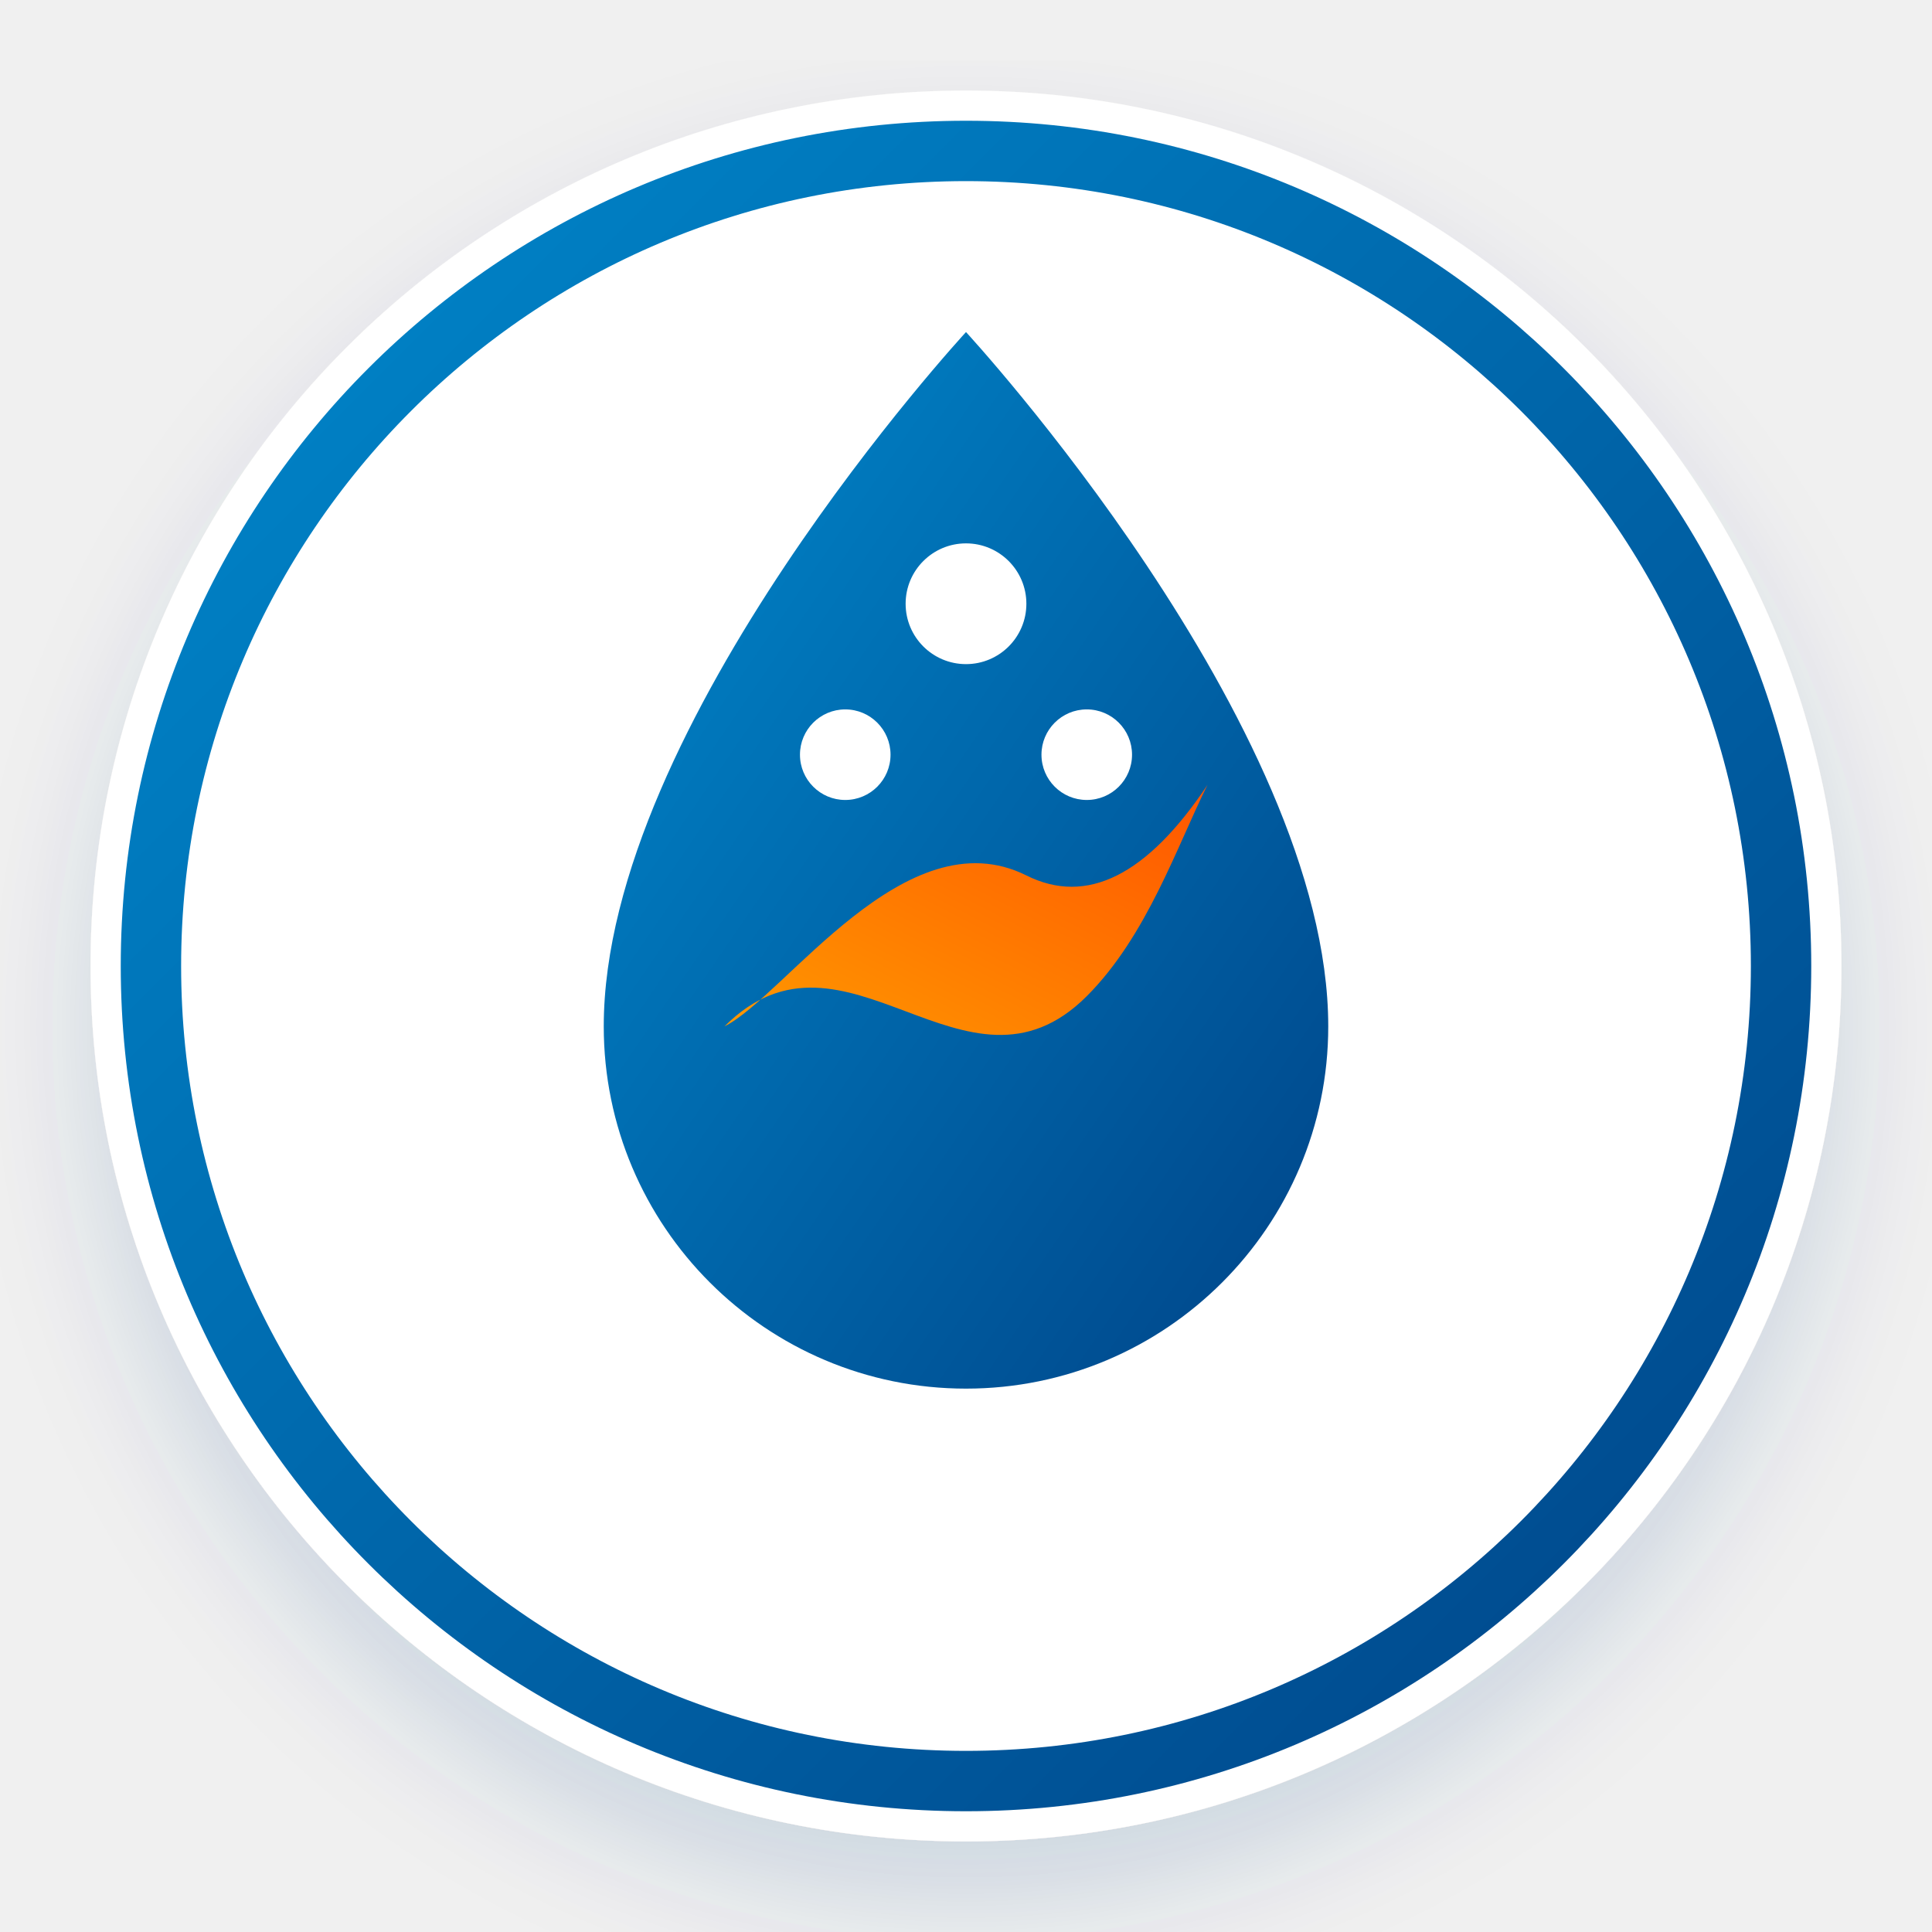
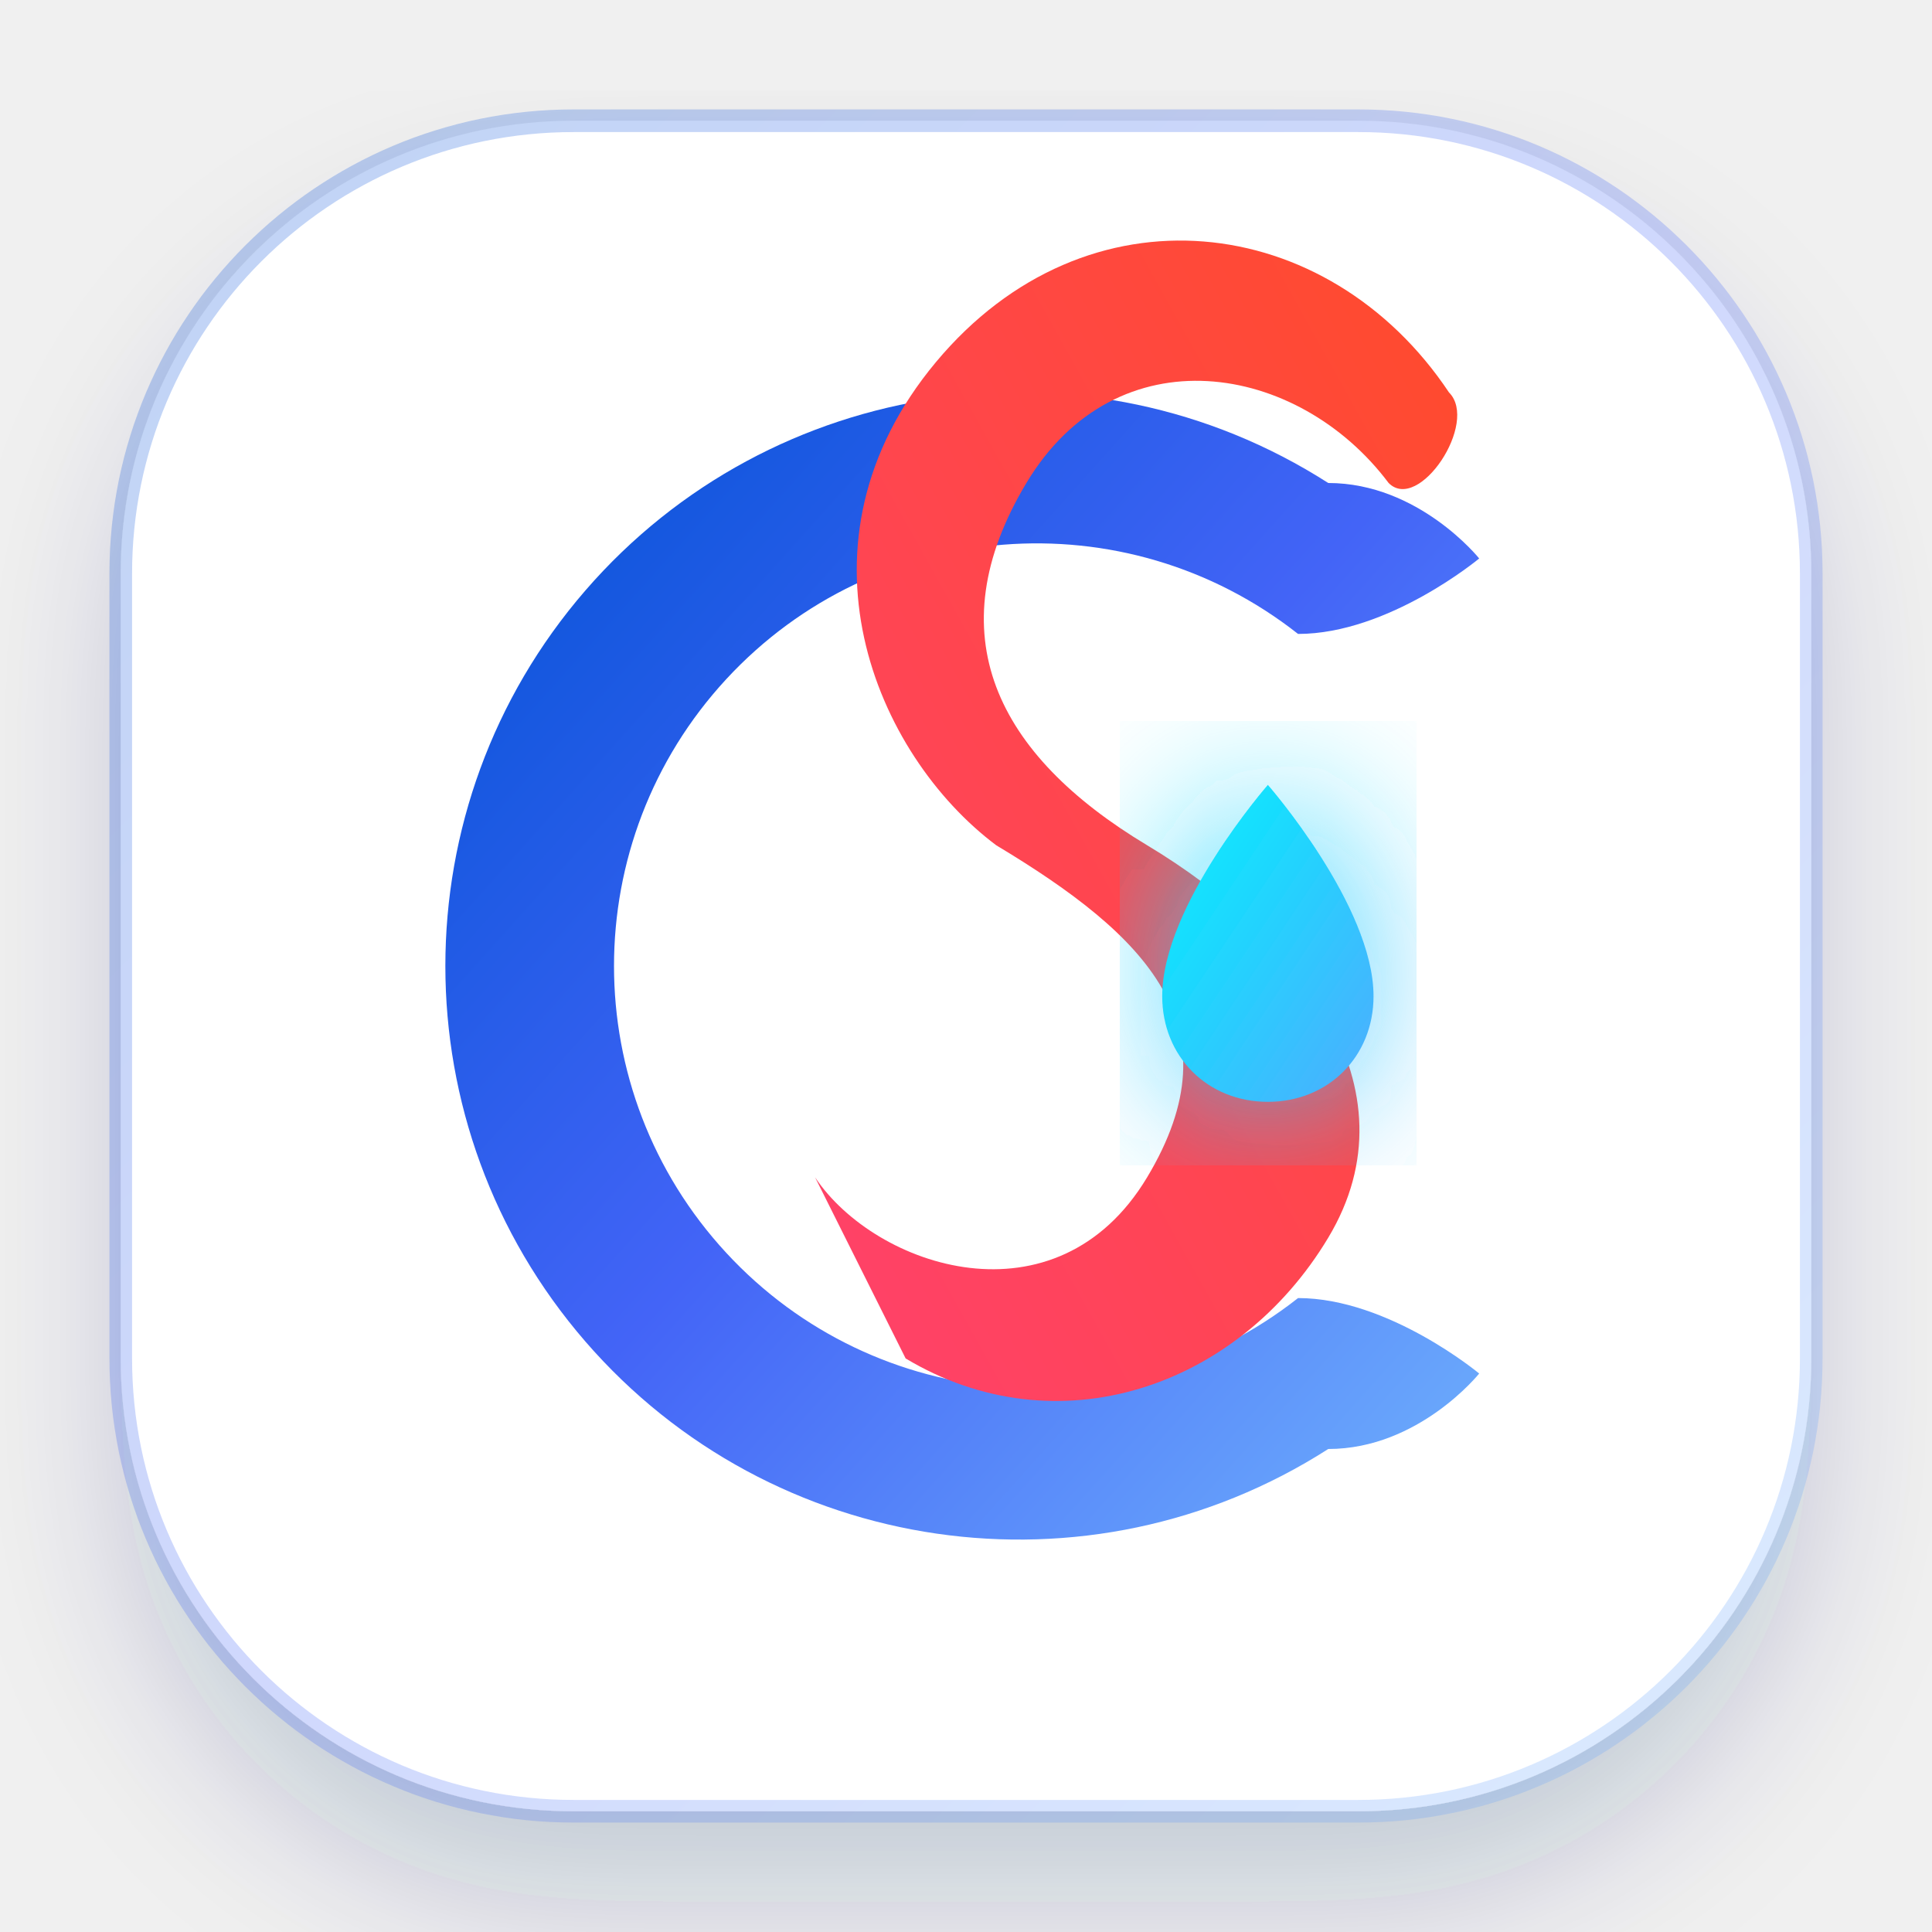
<svg xmlns="http://www.w3.org/2000/svg" viewBox="0 0 128 128" width="100%" height="100%">
  <defs>
-     <linearGradient id="dropGrad" x1="0%" y1="0%" x2="100%" y2="100%">
-       <stop offset="0%" stop-color="#0088cc" />
-       <stop offset="100%" stop-color="#004488" />
+     <linearGradient id="blueGrad" x1="0%" y1="0%" x2="100%" y2="100%">
+       <stop offset="0%" stop-color="#0052d4" />
+       <stop offset="50%" stop-color="#4364f7" />
+       <stop offset="100%" stop-color="#6fb1fc" />
    </linearGradient>
-     <linearGradient id="waveGrad" x1="0%" y1="100%" x2="100%" y2="0%">
-       <stop offset="0%" stop-color="#ff9900" />
-       <stop offset="100%" stop-color="#ff5500" />
+     <linearGradient id="orangeGrad" x1="0%" y1="100%" x2="100%" y2="0%">
+       <stop offset="0%" stop-color="#ff416c" />
+       <stop offset="100%" stop-color="#ff4b2b" />
    </linearGradient>
-     <filter id="glow" x="-10%" y="-10%" width="120%" height="120%">
-       <feDropShadow dx="0" dy="4" stdDeviation="4" flood-color="#004488" flood-opacity="0.15" />
+     <linearGradient id="cyanGrad" x1="0%" y1="0%" x2="100%" y2="100%">
+       <stop offset="0%" stop-color="#00f2fe" />
+       <stop offset="100%" stop-color="#4facfe" />
+     </linearGradient>
+     <filter id="premiumGlow" x="-20%" y="-20%" width="140%" height="140%">
+       <feGaussianBlur stdDeviation="6" result="blur" />
+       <feComposite in="SourceGraphic" in2="blur" operator="over" />
+     </filter>
+     <filter id="softShadow" x="-10%" y="-10%" width="125%" height="125%">
+       <feDropShadow dx="0" dy="6" stdDeviation="5" flood-color="#002266" flood-opacity="0.18" />
    </filter>
  </defs>
-   <circle cx="64" cy="64" r="58" fill="#ffffff" filter="url(#glow)" />
-   <circle cx="64" cy="64" r="54" fill="none" stroke="url(#dropGrad)" stroke-width="4" />
-   <path d="M64,22 C64,22 88,48 88,68 C88,81.25 77.25,92 64,92 C50.75,92 40,81.25 40,68 C40,48 64,22 64,22 Z" fill="url(#dropGrad)" />
-   <path d="M48,68 C56,60 64,74 72,66 C76,62 78,56 80,52 C76,58 72,60 68,58 C60,54 52,66 48,68 Z" fill="url(#waveGrad)" />
-   <circle cx="64" cy="40" r="4" fill="#ffffff" />
-   <circle cx="56" cy="50" r="3" fill="#ffffff" />
-   <circle cx="72" cy="50" r="3" fill="#ffffff" />
+   <rect x="8" y="8" width="112" height="112" rx="30" fill="#ffffff" filter="url(#softShadow)" />
+   <rect x="8" y="8" width="112" height="112" rx="30" fill="none" stroke="url(#blueGrad)" stroke-width="1.5" opacity="0.25" />
+   <g transform="translate(8, 8)">
+     <path d="M 80,24               A 38,38 0 1,0 80,88               C 86,88 90,83 90,83               C 90,83 84,78 78,78               A 28,28 0 1,1 78,34               C 84,34 90,29 90,29               C 90,29 86,24 80,24 Z" fill="url(#blueGrad)" />
+     <path d="M 52,82              C 62,88 74,84 80,74              C 86,64 78,54 68,48              C 58,42 54,34 60,24              C 66,14 78,16 84,24              C 86,26 90,20 88,18              C 80,6 64,4 54,16              C 44,28 50,42 58,48              C 68,54 74,60 68,70              C 62,80 50,76 46,70              Z" fill="url(#orangeGrad)" />
+     <path d="M 76,44 C 76,44 83,52 83,58 C 83,62 80,65 76,65 C 72,65 69,62 69,58 C 69,52 76,44 76,44 Z" fill="url(#cyanGrad)" filter="url(#premiumGlow)" />
+   </g>
</svg>
